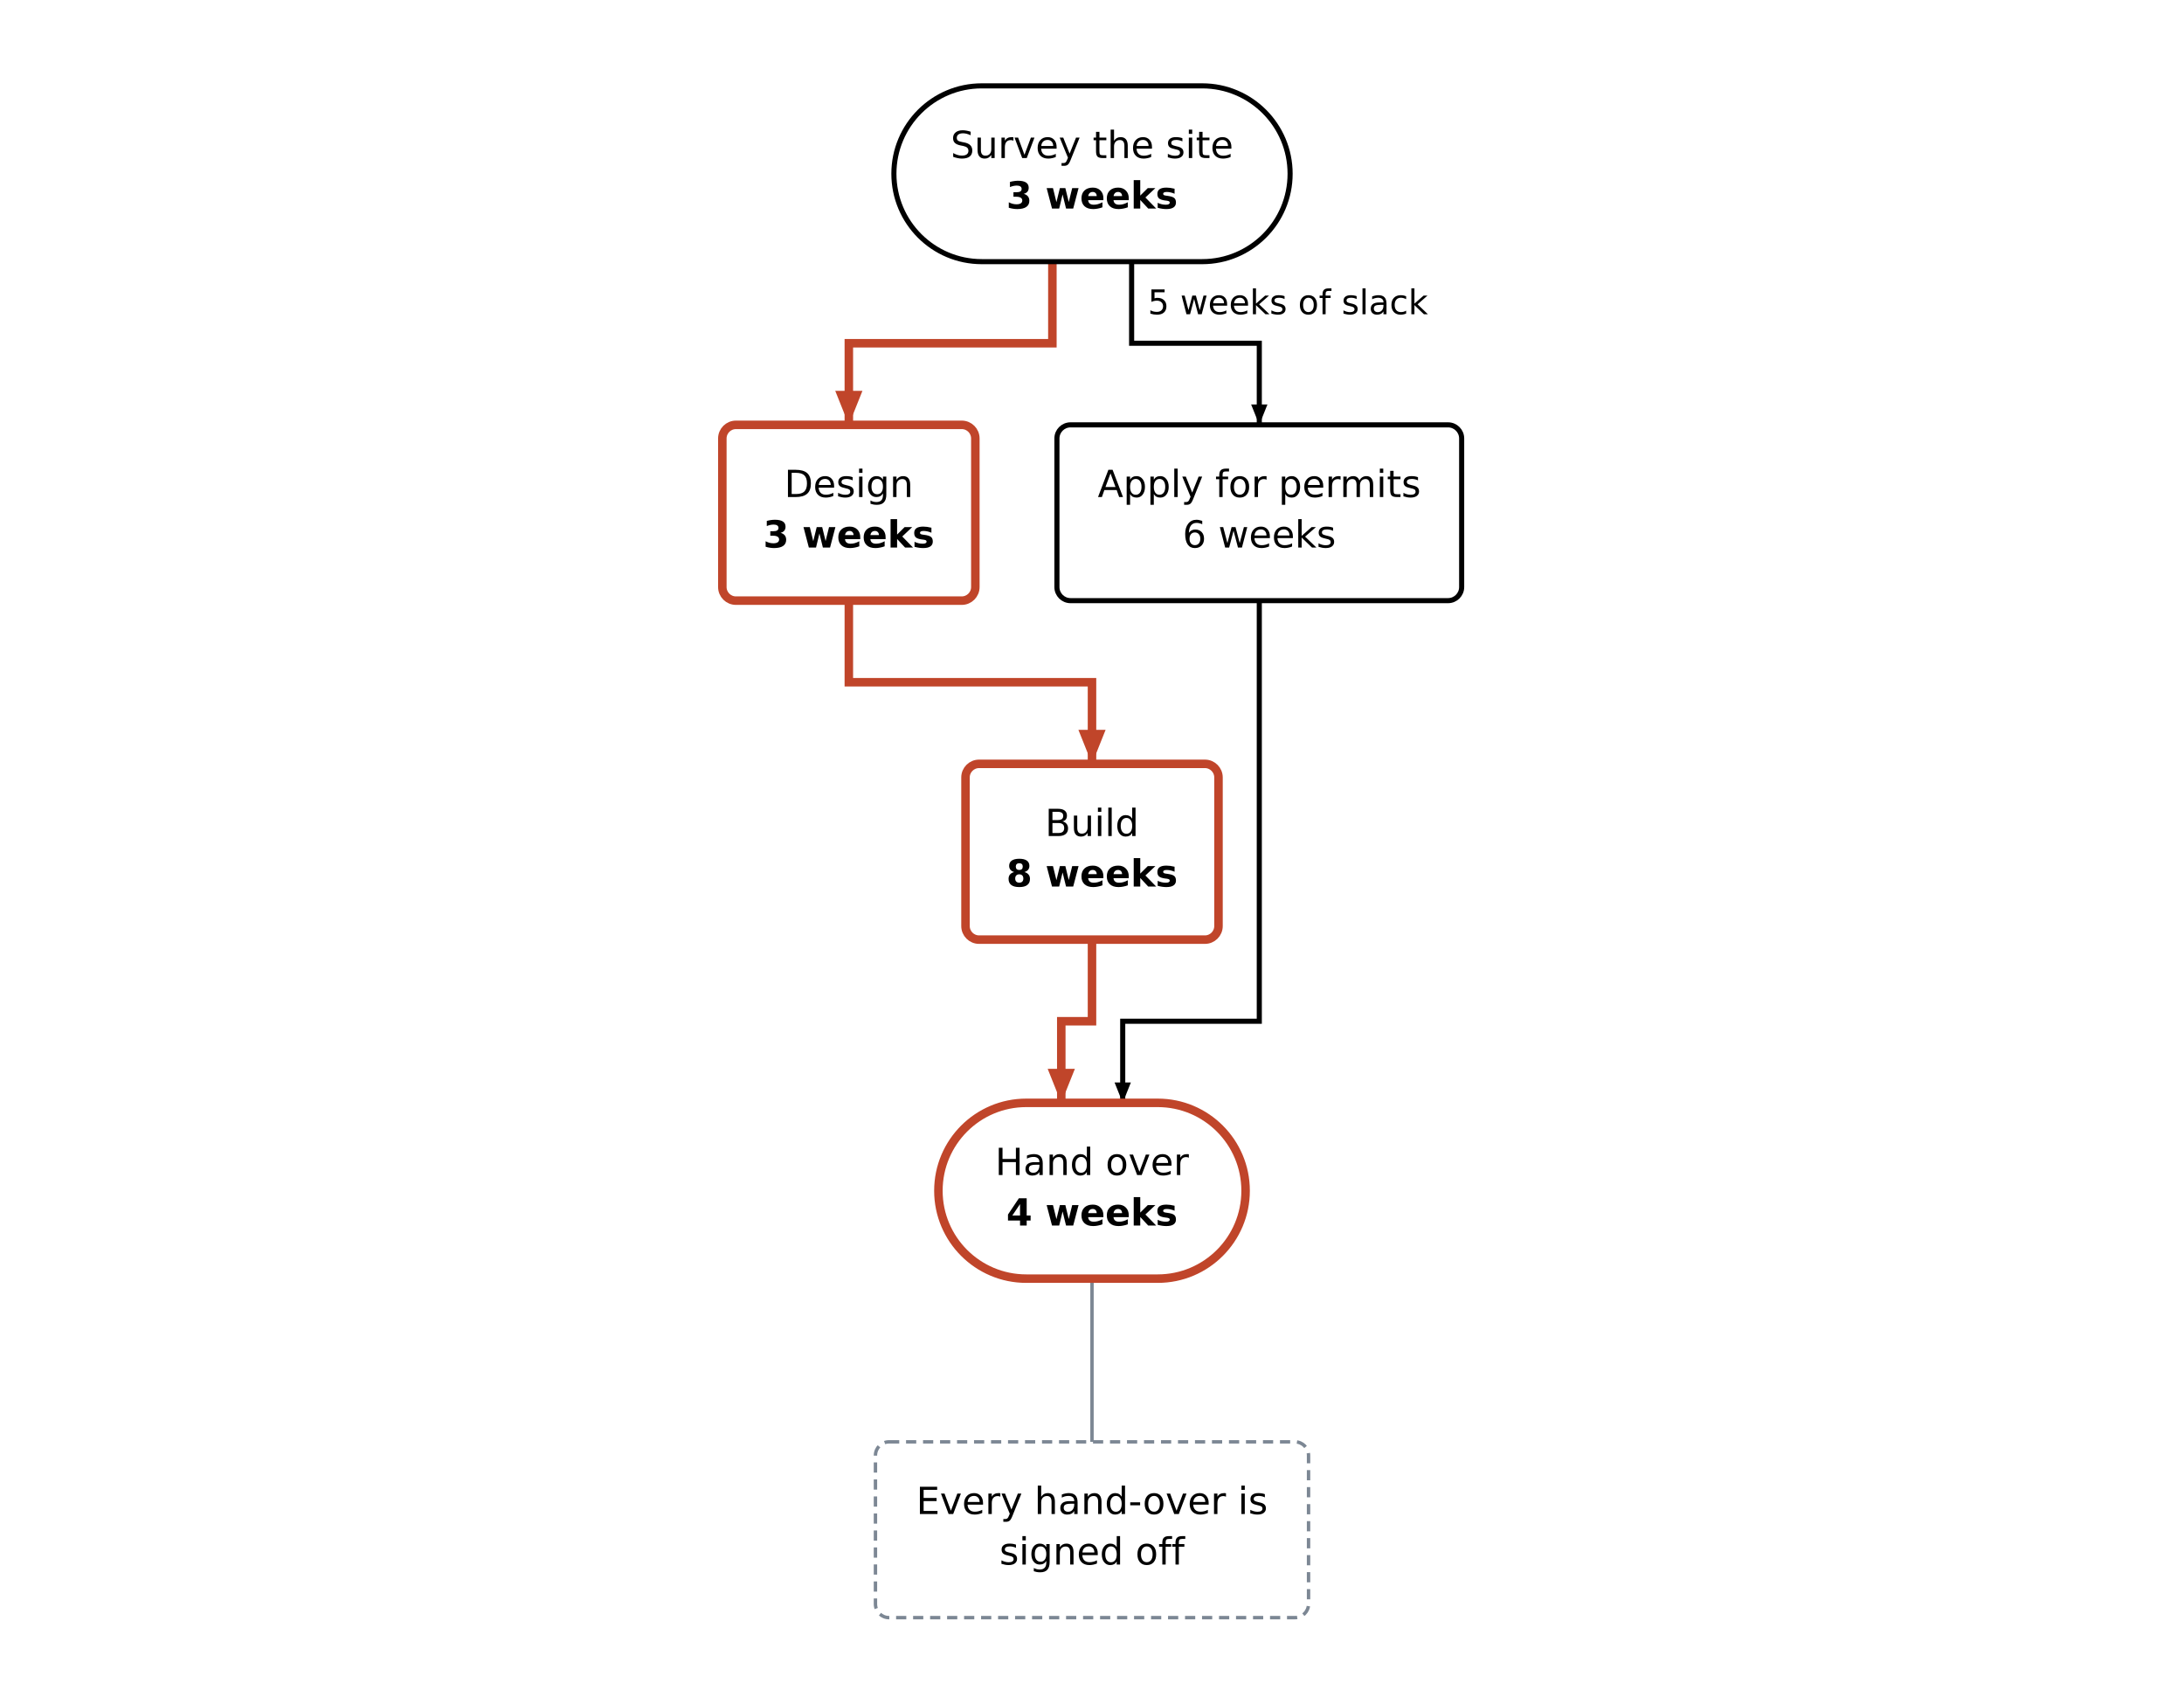
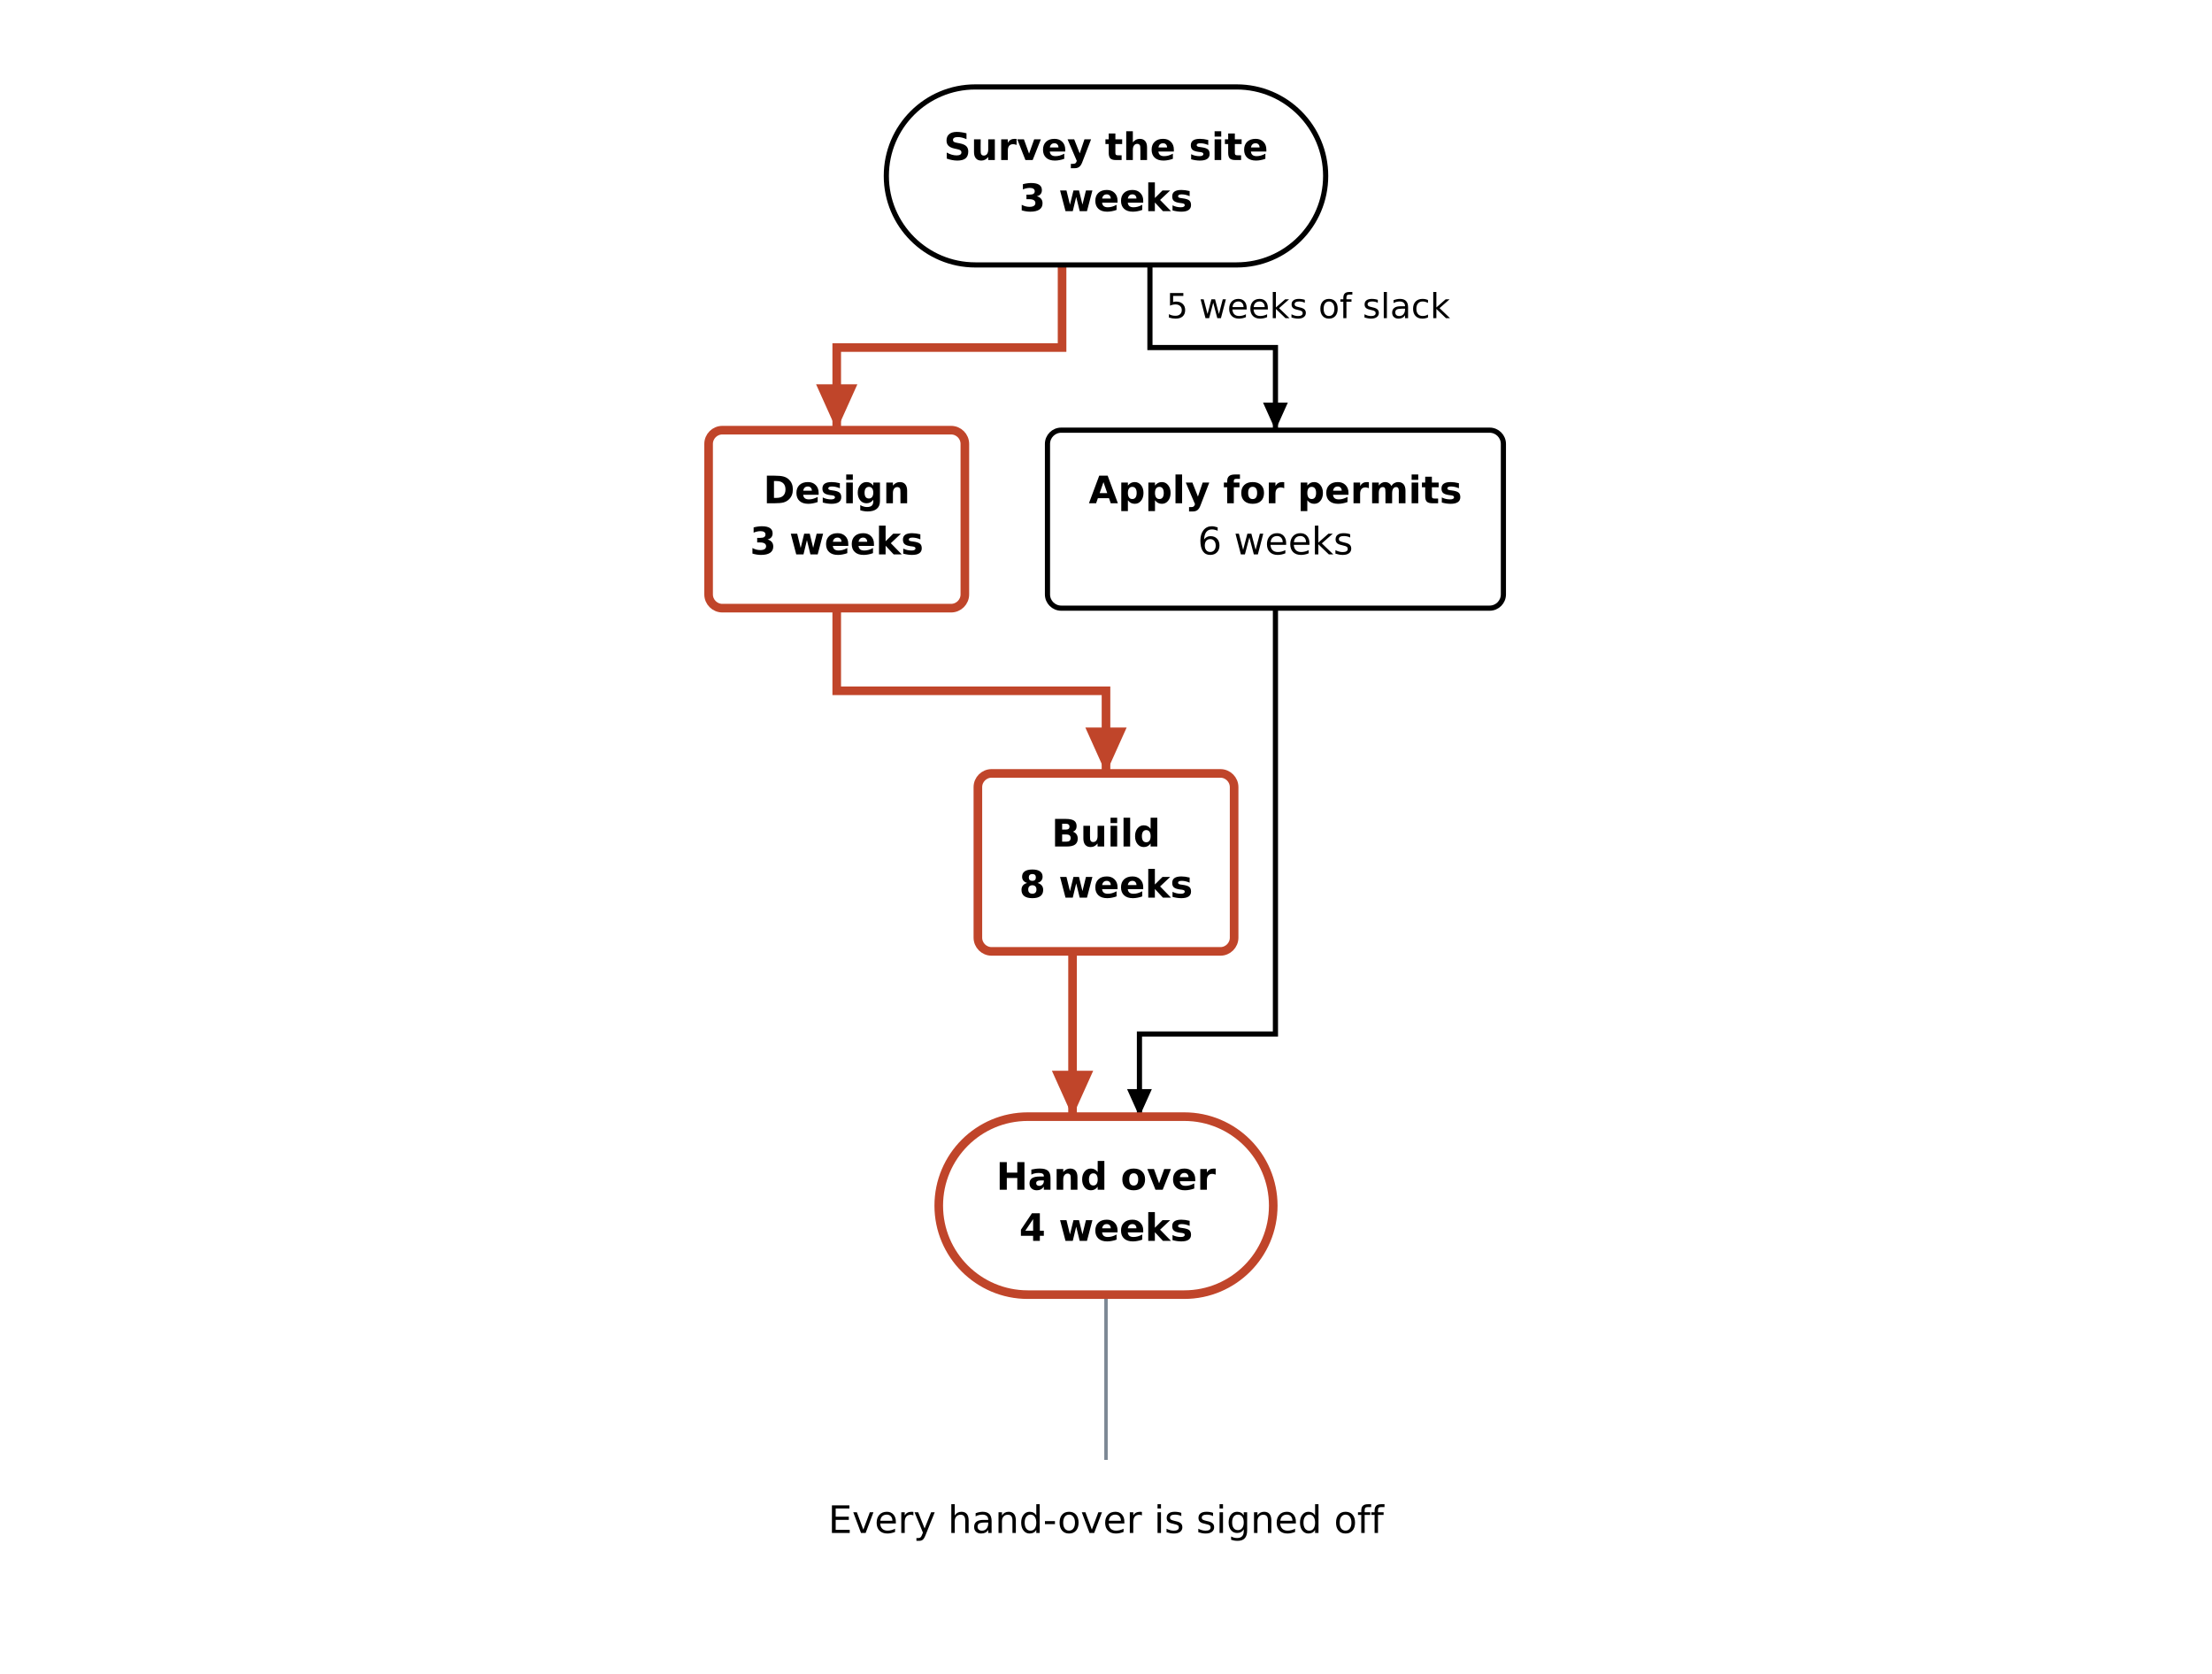
- <svg xmlns="http://www.w3.org/2000/svg" viewBox="-1.25 -1.25 642.5 501" role="img" aria-labelledby="ds9562e62357-title ds9562e62357-desc">
-   <path d="M 308.344 75.7 L 308.344 99.7 L 248.466 99.7 L 248.466 123.7" fill="none" stroke="#c0452a" stroke-width="2.5" />
-   <polygon points="248.466,123.7 244.466,113.7 252.466,113.7" fill="#c0452a" stroke="none" />
-   <path d="M 331.656 75.7 L 331.656 99.7 L 369.215 99.7 L 369.215 123.7" fill="none" stroke="currentColor" stroke-width="1.5" />
-   <polygon points="369.215,123.7 366.815,117.7 371.615,117.7" fill="currentColor" stroke="none" />
-   <path d="M 248.466 175.4 L 248.466 199.4 L 320 199.4 L 320 223.4" fill="none" stroke="#c0452a" stroke-width="2.5" />
-   <polygon points="320,223.4 316,213.4 324,213.4" fill="#c0452a" stroke="none" />
-   <path d="M 320 275.1 L 320 299.1 L 310.963 299.1 L 310.963 323.1" fill="none" stroke="#c0452a" stroke-width="2.5" />
-   <polygon points="310.963,323.1 306.963,313.1 314.963,313.1" fill="#c0452a" stroke="none" />
-   <path d="M 369.215 175.4 L 369.215 299.1 L 329.037 299.1 L 329.037 323.1" fill="none" stroke="currentColor" stroke-width="1.5" />
-   <polygon points="329.037,323.1 326.637,317.1 331.437,317.1" fill="currentColor" stroke="none" />
+ <svg xmlns="http://www.w3.org/2000/svg" viewBox="-1.25 -1.25 642.5 486.15" role="img" aria-labelledby="ds5a24d898b6-title ds5a24d898b6-desc">
+   <path d="M 307.239 75.7 L 307.239 99.7 L 241.787 99.7 L 241.787 123.7" fill="none" stroke="#c0452a" stroke-width="2.5" />
+   <polygon points="241.787,123.7 235.787,110.367 247.787,110.367" fill="#c0452a" stroke="none" />
+   <path d="M 332.761 75.7 L 332.761 99.7 L 369.215 99.7 L 369.215 123.7" fill="none" stroke="currentColor" stroke-width="1.5" />
+   <polygon points="369.215,123.7 365.615,115.7 372.815,115.7" fill="currentColor" stroke="none" />
+   <path d="M 241.787 175.4 L 241.787 199.4 L 320 199.4 L 320 223.4" fill="none" stroke="#c0452a" stroke-width="2.5" />
+   <polygon points="320,223.4 314,210.067 326,210.067" fill="#c0452a" stroke="none" />
+   <path d="M 310.284 275.1 L 310.284 323.1" fill="none" stroke="#c0452a" stroke-width="2.5" />
+   <polygon points="310.284,323.1 304.284,309.767 316.284,309.767" fill="#c0452a" stroke="none" />
+   <path d="M 369.215 175.4 L 369.215 299.1 L 329.716 299.1 L 329.716 323.1" fill="none" stroke="currentColor" stroke-width="1.5" />
+   <polygon points="329.716,323.1 326.116,315.1 333.316,315.1" fill="currentColor" stroke="none" />
  <path d="M 320 374.8 L 320 422.8" fill="none" stroke="#7c8794" stroke-width="1" />
-   <rect x="256.295" y="422.8" width="127.41" height="51.7" rx="4" fill="none" stroke="#7c8794" stroke-width="1" stroke-dasharray="3 2" />
  <text x="320" y="444.033" font-family="'DejaVu Sans', sans-serif" font-size="11" fill="currentColor" text-anchor="middle">
-     <tspan>Every hand-over is</tspan>
-   </text>
-   <text x="320" y="458.883" font-family="'DejaVu Sans', sans-serif" font-size="11" fill="currentColor" text-anchor="middle">
-     <tspan>signed off</tspan>
+     <tspan>Every hand-over is signed off</tspan>
  </text>
  <rect x="282.785" y="223.4" width="74.429" height="51.7" rx="4" fill="none" stroke="#c0452a" stroke-width="2.5" />
  <text x="320" y="244.633" font-family="'DejaVu Sans', sans-serif" font-size="11" fill="currentColor" text-anchor="middle">
-     <tspan>Build</tspan>
+     <tspan font-weight="bold">Build</tspan>
  </text>
  <text x="320" y="259.483" font-family="'DejaVu Sans', sans-serif" font-size="11" fill="currentColor" text-anchor="middle">
    <tspan font-weight="bold">8 weeks</tspan>
  </text>
-   <rect x="211.251" y="123.7" width="74.429" height="51.7" rx="4" fill="none" stroke="#c0452a" stroke-width="2.5" />
-   <text x="248.466" y="144.933" font-family="'DejaVu Sans', sans-serif" font-size="11" fill="currentColor" text-anchor="middle">
-     <tspan>Design</tspan>
+   <rect x="204.572" y="123.7" width="74.429" height="51.7" rx="4" fill="none" stroke="#c0452a" stroke-width="2.5" />
+   <text x="241.787" y="144.933" font-family="'DejaVu Sans', sans-serif" font-size="11" fill="currentColor" text-anchor="middle">
+     <tspan font-weight="bold">Design</tspan>
  </text>
-   <text x="248.466" y="159.783" font-family="'DejaVu Sans', sans-serif" font-size="11" fill="currentColor" text-anchor="middle">
+   <text x="241.787" y="159.783" font-family="'DejaVu Sans', sans-serif" font-size="11" fill="currentColor" text-anchor="middle">
    <tspan font-weight="bold">3 weeks</tspan>
  </text>
-   <rect x="274.813" y="323.1" width="90.375" height="51.7" rx="25.85" fill="none" stroke="#c0452a" stroke-width="2.5" />
+   <rect x="271.421" y="323.1" width="97.159" height="51.7" rx="25.85" fill="none" stroke="#c0452a" stroke-width="2.5" />
  <text x="320" y="344.333" font-family="'DejaVu Sans', sans-serif" font-size="11" fill="currentColor" text-anchor="middle">
-     <tspan>Hand over</tspan>
+     <tspan font-weight="bold">Hand over</tspan>
  </text>
  <text x="320" y="359.183" font-family="'DejaVu Sans', sans-serif" font-size="11" fill="currentColor" text-anchor="middle">
    <tspan font-weight="bold">4 weeks</tspan>
  </text>
-   <rect x="309.68" y="123.7" width="119.068" height="51.7" rx="4" fill="none" stroke="currentColor" stroke-width="1.5" />
+   <rect x="303.001" y="123.7" width="132.426" height="51.7" rx="4" fill="none" stroke="currentColor" stroke-width="1.5" />
  <text x="369.215" y="144.933" font-family="'DejaVu Sans', sans-serif" font-size="11" fill="currentColor" text-anchor="middle">
-     <tspan>Apply for permits</tspan>
+     <tspan font-weight="bold">Apply for permits</tspan>
  </text>
  <text x="369.215" y="159.783" font-family="'DejaVu Sans', sans-serif" font-size="11" fill="currentColor" text-anchor="middle">
    <tspan>6 weeks</tspan>
  </text>
-   <rect x="261.721" y="24" width="116.559" height="51.7" rx="25.85" fill="none" stroke="currentColor" stroke-width="1.5" />
+   <rect x="256.196" y="24" width="127.607" height="51.7" rx="25.85" fill="none" stroke="currentColor" stroke-width="1.5" />
  <text x="320" y="45.233" font-family="'DejaVu Sans', sans-serif" font-size="11" fill="currentColor" text-anchor="middle">
-     <tspan>Survey the site</tspan>
+     <tspan font-weight="bold">Survey the site</tspan>
  </text>
  <text x="320" y="60.083" font-family="'DejaVu Sans', sans-serif" font-size="11" fill="currentColor" text-anchor="middle">
    <tspan font-weight="bold">3 weeks</tspan>
  </text>
-   <text x="336.406" y="91.162" font-family="'DejaVu Sans', sans-serif" font-size="10" fill="currentColor">5 weeks of slack</text>
+   <text x="337.511" y="91.162" font-family="'DejaVu Sans', sans-serif" font-size="10" fill="currentColor">5 weeks of slack</text>
</svg>
